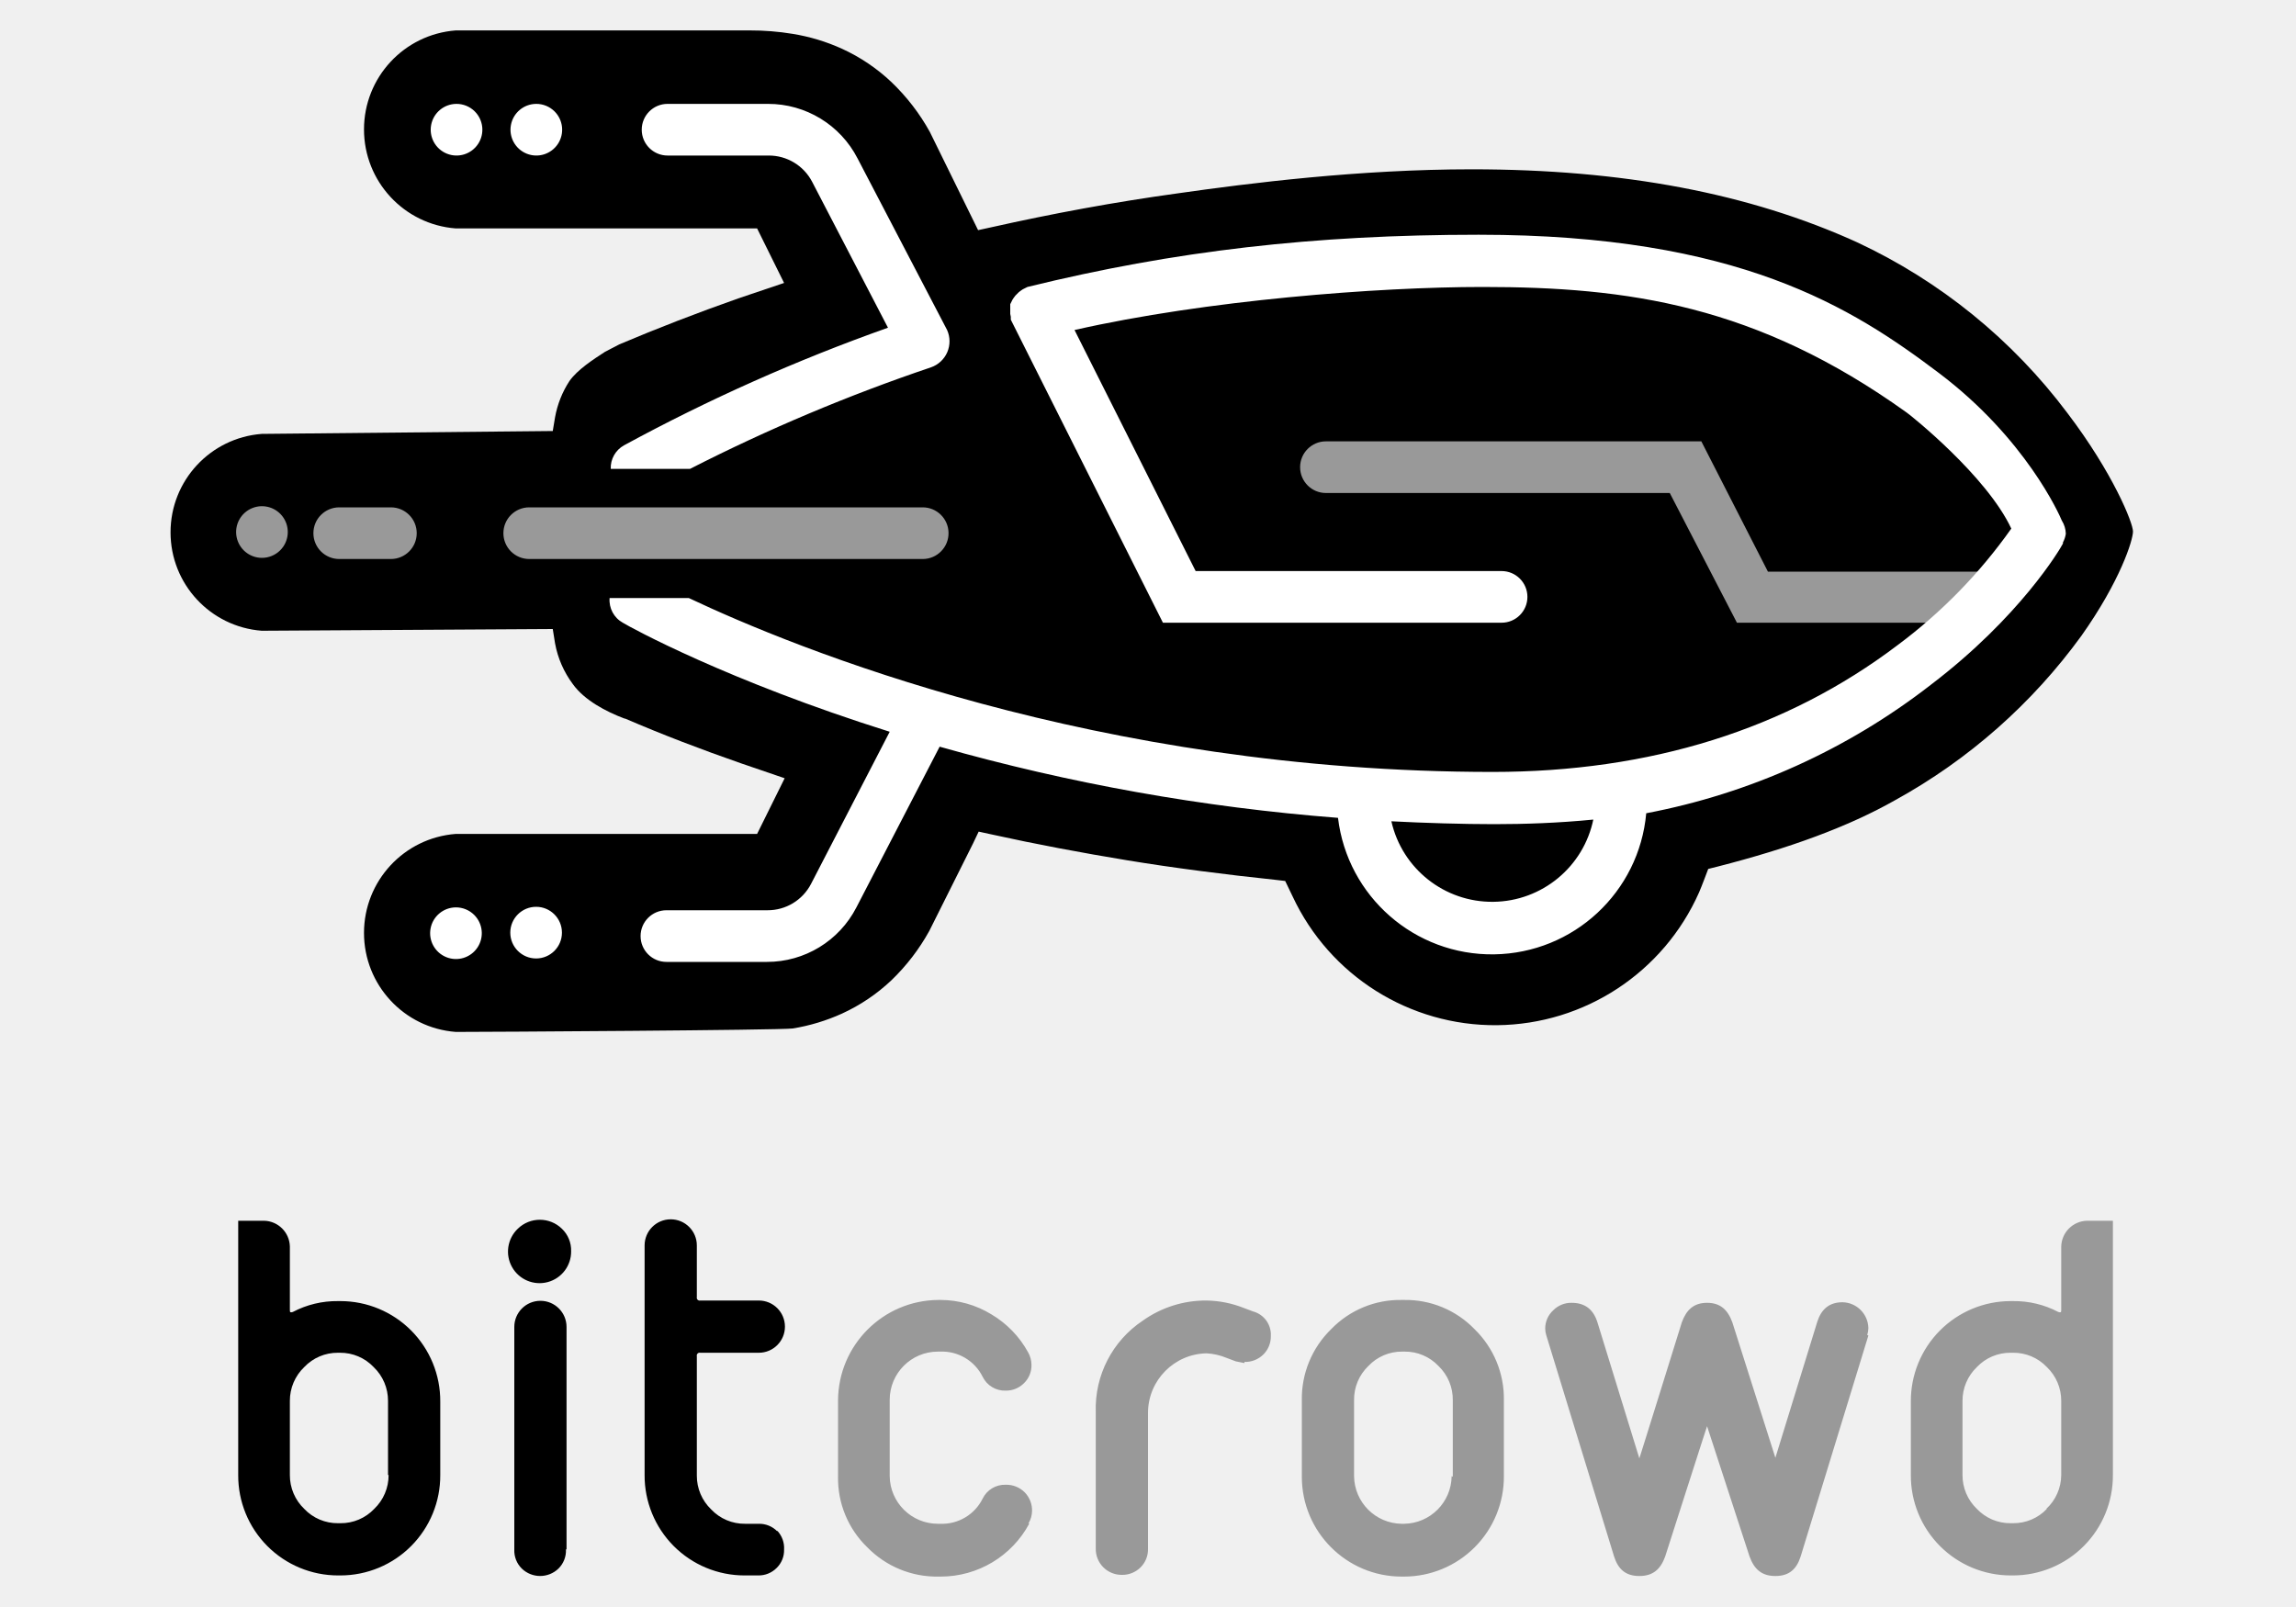
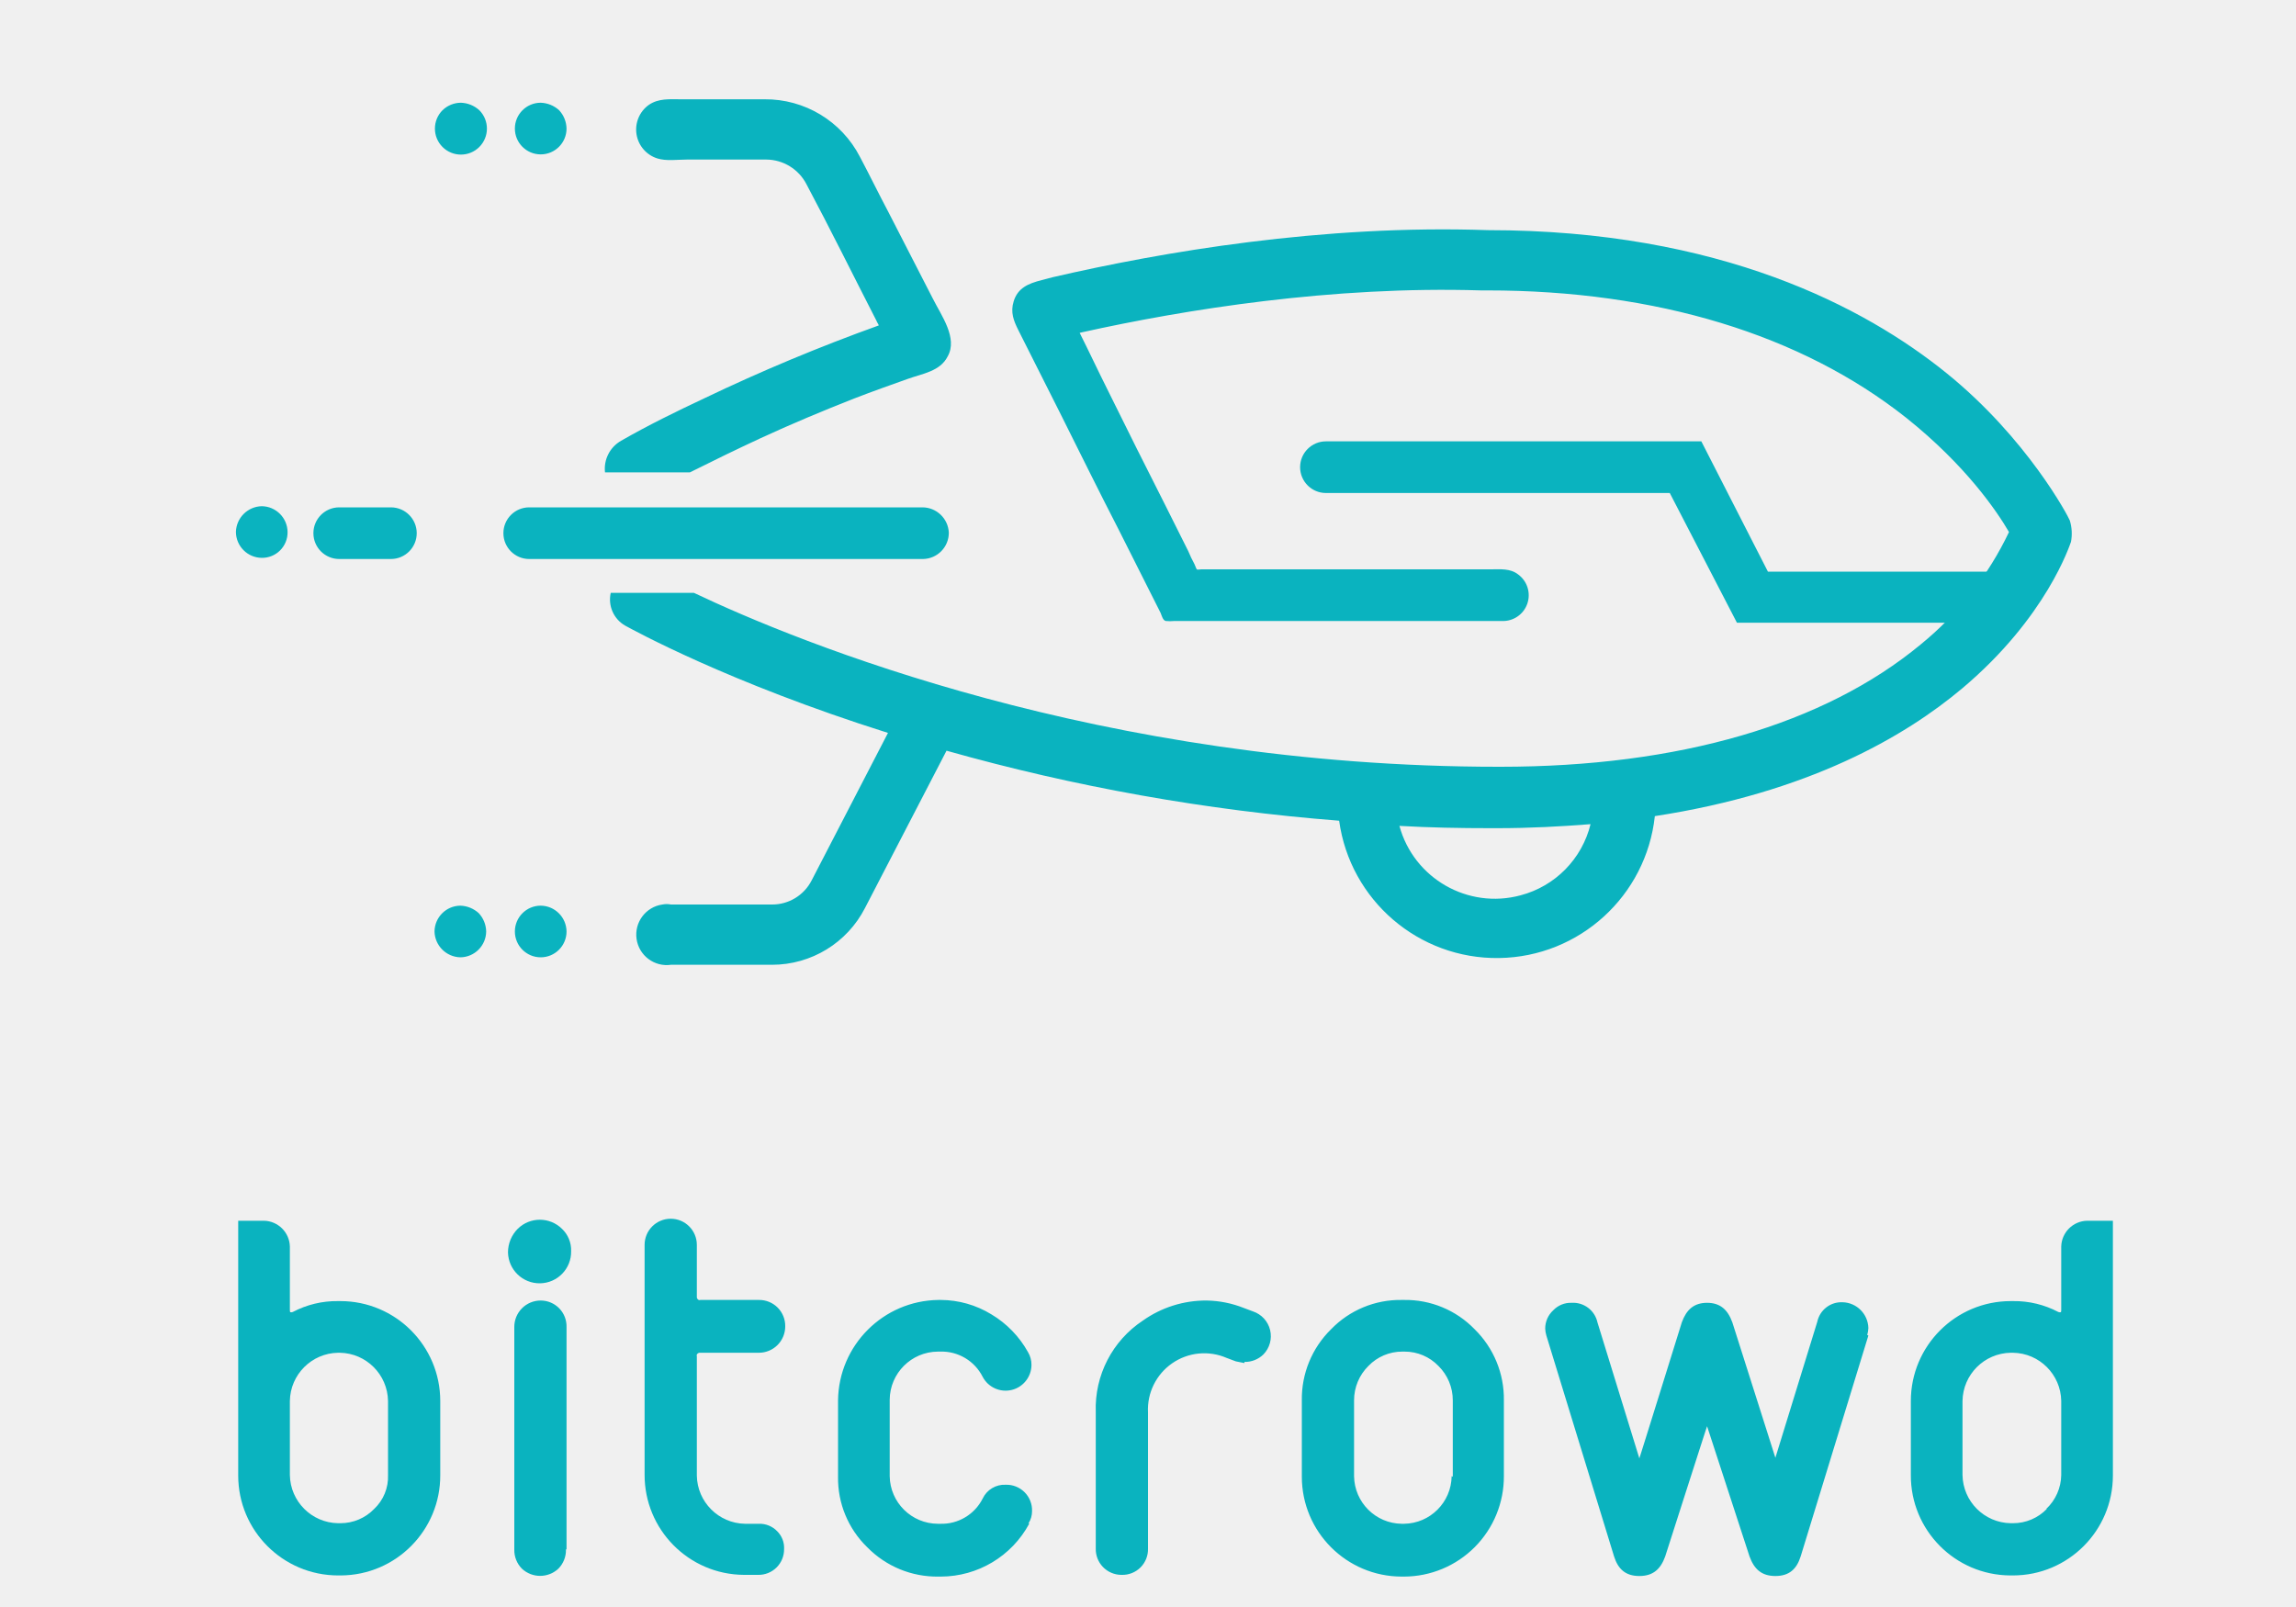
<svg xmlns="http://www.w3.org/2000/svg" viewBox="0 0 400 280">
-   <path fill="#000" d="M76.7 257a17.4 17.4 0 0 1-17.4 17.5h-.4A17.4 17.4 0 0 1 41.5 257v-44.3H46a4.6 4.6 0 0 1 4.5 4.5v11.1c0 .4.1.4.5.3a16.5 16.5 0 0 1 7.9-1.9h.4a17.4 17.4 0 0 1 17.4 17.5V257zm-9.1 0v-12.9a8.1 8.1 0 0 0-2.5-5.9 8 8 0 0 0-5.9-2.5h-.3a8 8 0 0 0-5.9 2.5 8.1 8.1 0 0 0-2.5 5.9V257a8.1 8.1 0 0 0 2.5 5.9 8 8 0 0 0 5.9 2.5h.4a8 8 0 0 0 5.9-2.5 8.1 8.1 0 0 0 2.5-5.9zm31.9-39a5.5 5.5 0 1 1-9.3-3.9 5.5 5.5 0 0 1 7.7 0 5.2 5.2 0 0 1 1.6 3.9zm-.9 52a4.4 4.4 0 0 1-1.3 3.3 4.6 4.6 0 0 1-6.4 0 4.4 4.4 0 0 1-1.3-3.3v-38.8a4.5 4.5 0 0 1 9.1 0v38.7zm36.8-3.2a4.4 4.4 0 0 0-3.2-1.3h-2.4a8 8 0 0 1-5.9-2.5 8.1 8.1 0 0 1-2.5-5.9v-20.8a.5.5 0 0 1 .6-.6h10.2a4.5 4.5 0 0 0 0-9.1H122a.5.5 0 0 1-.6-.6v-9a4.5 4.5 0 0 0-9.1 0v40a17.4 17.4 0 0 0 17.4 17.5h2.4a4.4 4.4 0 0 0 3.2-1.3 4.3 4.3 0 0 0 1.3-3.2 4.4 4.4 0 0 0-1.2-3.3zm194.8-127.4a99.3 99.3 0 0 0 32.4-28.6c6.8-9.6 9-16.7 9-18.2s-3.5-10.2-11.4-20.6a97.2 97.2 0 0 0-36.7-29.8c-18.7-8.5-40.7-12.7-67.1-12.7-19.6 0-38.7 2.4-51.3 4.2-10.9 1.5-21.7 3.5-32.4 5.9l-2.3.5L162 23a36.3 36.3 0 0 0-6.7-8.7 31.7 31.7 0 0 0-8.6-5.8 33.9 33.9 0 0 0-8.6-2.6 45.5 45.5 0 0 0-7.5-.6H79.4a17.3 17.3 0 0 0 0 34.5h52.5l4.7 9.5-8 2.7c-7.1 2.5-14.1 5.2-20.7 8l-2.5 1.3c-2 1.3-4.8 3.1-6.2 5.1a17.1 17.1 0 0 0-2.5 6.3l-.4 2.4-50.7.5a17.2 17.2 0 0 0 0 34.3l50.7-.3.4 2.5a17 17 0 0 0 3.1 7.1c2 2.8 5.8 4.8 9 6h.1c6.5 2.8 13.3 5.4 20.2 7.8l7.6 2.6-4.8 9.7H79.4a17.3 17.3 0 0 0 0 34.5c5.9 0 56.3-.3 58.7-.6a34 34 0 0 0 8.6-2.6 31.7 31.7 0 0 0 8.6-5.8 36.3 36.3 0 0 0 6.6-8.6l7.6-15.2 1-2.1 2.3.5c7.7 1.7 15.7 3.2 23.6 4.5s17.2 2.5 25.8 3.4l1.7.2 1.3 2.7a38.9 38.9 0 0 0 70.8-.7c.4-.9 1.6-4.1 1.6-4.1l1.6-.4c12.5-3.2 22.7-6.9 31-11.6z" />
-   <path fill="#999" d="M179.3 265.5a17.5 17.5 0 0 1-15.4 9.2h-.4a16.9 16.9 0 0 1-12.4-5.1 16.7 16.7 0 0 1-5.1-12.3V244a17.6 17.6 0 0 1 17.5-17.5h.4a17 17 0 0 1 8.8 2.5 17.4 17.4 0 0 1 6.4 6.6 4.5 4.5 0 0 1 .6 2.2 4.3 4.3 0 0 1-1.3 3.2 4.4 4.4 0 0 1-3.2 1.3 4.3 4.3 0 0 1-4-2.4 7.9 7.9 0 0 0-7.4-4.4h-.4a8.4 8.4 0 0 0-8.4 8.4v13.3a8.4 8.4 0 0 0 8.4 8.3h.4a7.9 7.9 0 0 0 7.4-4.4 4.3 4.3 0 0 1 4-2.4 4.5 4.5 0 0 1 3.3 1.3 4.5 4.5 0 0 1 1.3 3.3 4.4 4.4 0 0 1-.6 2.1zm37.5-28.2a4.5 4.5 0 0 0 3.3-1.3 4.4 4.4 0 0 0 1.3-3.2 4.2 4.2 0 0 0-3.1-4.3l-1.6-.6a18.4 18.4 0 0 0-6.5-1.3 18.9 18.9 0 0 0-11.1 3.5 18.4 18.4 0 0 0-8.2 15.9v23.8a4.5 4.5 0 0 0 4.5 4.6 4.5 4.5 0 0 0 3.3-1.3 4.4 4.4 0 0 0 1.3-3.3v-23.7a10.4 10.4 0 0 1 10.2-10.3 10.5 10.5 0 0 1 3.5.8l1.6.6 1.5.3zm45.2 19.9V244a16.9 16.9 0 0 0-5.1-12.4 16.7 16.7 0 0 0-12.3-5.1h-.4a16.7 16.7 0 0 0-12.3 5.1 16.9 16.9 0 0 0-5.1 12.4v13.3a17.4 17.4 0 0 0 17.4 17.4h.4a17.4 17.4 0 0 0 17.4-17.5zm-9.1 0a8.4 8.4 0 0 1-8.3 8.3h-.4a8.4 8.4 0 0 1-8.3-8.3V244a8.1 8.1 0 0 1 2.5-6 8 8 0 0 1 5.9-2.5h.4a8 8 0 0 1 5.9 2.5 8.1 8.1 0 0 1 2.5 6v13.3zm72.4-24.6a4.1 4.1 0 0 0 .2-1.2 4.6 4.6 0 0 0-4.5-4.5c-2.3 0-3.7 1.2-4.4 3.4l-7.3 23.7-7.5-23.6c-.8-2.2-2.1-3.4-4.4-3.4s-3.6 1.2-4.4 3.4c0 0-7.4 23.8-7.4 23.7l-7.3-23.7c-.7-2.2-2.1-3.4-4.5-3.4a4.4 4.4 0 0 0-3.2 1.3 4.3 4.3 0 0 0-1.4 3.2 4.1 4.1 0 0 0 .2 1.2l11.8 38.5c.7 2.2 2 3.4 4.4 3.4s3.7-1.2 4.5-3.4c0 0 7.3-22.8 7.3-22.7l7.4 22.7c.8 2.2 2.1 3.4 4.5 3.4s3.7-1.2 4.4-3.4l11.8-38.5zm42.8 24.4v-44.3h-4.5a4.6 4.6 0 0 0-4.5 4.5v11.1c0 .4-.1.4-.5.3a16.5 16.5 0 0 0-7.9-1.9h-.4a17.4 17.4 0 0 0-17.4 17.5V257a17.4 17.4 0 0 0 17.4 17.5h.4a17.4 17.4 0 0 0 17.4-17.5zm-11.5 5.9a8 8 0 0 1-5.9 2.5h-.4a8 8 0 0 1-5.9-2.5 8.1 8.1 0 0 1-2.5-5.9v-12.9a8.1 8.1 0 0 1 2.5-5.9 8 8 0 0 1 5.9-2.5h.4a8 8 0 0 1 5.9 2.5 8.1 8.1 0 0 1 2.5 5.9V257a8.1 8.1 0 0 1-2.6 5.9zM45.6 97.2a4.5 4.5 0 1 1 3.2-1.3 4.5 4.5 0 0 1-3.2 1.3zm22.5.2h-9a4.5 4.5 0 0 1 0-9h9a4.5 4.5 0 0 1 0 9zm272.2 11.1h-37.7l-11.7-22.6H231a4.5 4.5 0 0 1 0-9h65.4L308 99.6h41.2zM160.8 97.4H92.2a4.5 4.5 0 0 1 0-9h68.5a4.5 4.5 0 0 1 .1 9z" />
-   <path fill="#fff" d="M82.6 159.4a4.5 4.5 0 1 1-3.2-1.3 4.5 4.5 0 0 1 3.2 1.3zM79.5 18.1a4.5 4.5 0 1 0 3.2 1.3 4.5 4.5 0 0 0-3.2-1.3zM162.2 64a4.8 4.8 0 0 0 2.8-6.5l-15.6-29.9a17.5 17.5 0 0 0-15.6-9.5h-17.5a4.5 4.5 0 0 0 0 9h17.6a8.5 8.5 0 0 1 7.6 4.6l13.2 25.4a319.5 319.5 0 0 0-46 20.5 4.5 4.5 0 0 0-2.3 4.1h13.8a311.7 311.7 0 0 1 42-17.7zm-68.8 94a4.5 4.5 0 0 0 0 9 4.5 4.5 0 0 0 4.5-4.5 4.5 4.5 0 0 0-4.5-4.5zm0-139.9a4.5 4.5 0 1 0 3.2 1.3 4.5 4.5 0 0 0-3.2-1.3zM359.9 93a4.5 4.5 0 0 1-.5 1.5v.2c-.5 1-7.5 12.8-23 24.6a116.1 116.1 0 0 1-49.6 22.4 27 27 0 0 1-53.7.8 354.9 354.9 0 0 1-69.4-12.4l-14.5 28a17.5 17.5 0 0 1-15.6 9.5h-17.5a4.5 4.5 0 0 1 0-9h17.6a8.5 8.5 0 0 0 7.6-4.6l13.7-26.5c-28.3-8.9-45.2-18.2-46.5-19a4.5 4.5 0 0 1-2.3-4.3H120c18.4 8.7 71 30.3 140.1 30.3h-.1c27.5 0 51.2-7.4 70.6-22.1a89.9 89.9 0 0 0 19.8-20.3c-4.3-9.2-17.6-19.8-18.2-20.2C306 53.1 283.5 50 258.3 50c-18.3 0-48.2 2.3-71.1 7.5l21.1 42h53.3a4.5 4.5 0 0 1 0 9h-59l-26.1-52-.2-.4-.2-.4v-.5a4.4 4.4 0 0 1-.1-.5v-.4a4.5 4.5 0 0 1 0-.5V53l.2-.4.2-.4.2-.3.3-.4.3-.3.3-.3.4-.3.3-.2.4-.2.4-.2c25.6-6.3 50-9.1 78.6-9.1 45.3 0 65.1 12.7 80.2 24.1s21 24.7 21.4 25.7a4.5 4.5 0 0 1 .7 2.3zm-82.3 49.8c-6.1.6-12 .8-17.3.8s-12.1-.2-17.9-.5a18 18 0 0 0 35.2-.4z" />
+   <g fill="#0ab3bf">
+     <path d="m76.7 257a17.41 17.41 0 0 1 -17.3 17.5h-.5a17.41 17.41 0 0 1 -17.4-17.4v-44.4h4.5a4.61 4.61 0 0 1 4.5 4.5v11.1c0 .4.1.4.5.3a16.46 16.46 0 0 1 7.9-1.9h.4a17.41 17.41 0 0 1 17.4 17.4zm-9.1 0v-12.9a8.54 8.54 0 0 0 -8.4-8.4h-.3a8.54 8.54 0 0 0 -8.4 8.4v12.9a8.54 8.54 0 0 0 8.4 8.4h.4a8.16 8.16 0 0 0 5.9-2.5 7.7 7.7 0 0 0 2.4-5.9z" />
+     <path d="m99.5 218a5.5 5.5 0 1 1 -11 .2 5.83 5.83 0 0 1 1.7-4.1 5.49 5.49 0 0 1 7.7 0 5.13 5.13 0 0 1 1.6 3.9zm-.9 52a4.6 4.6 0 0 1 -1.3 3.3 4.65 4.65 0 0 1 -6.4 0 4.6 4.6 0 0 1 -1.3-3.3v-38.8a4.59 4.59 0 0 1 4.6-4.6 4.5 4.5 0 0 1 4.5 4.6v38.7z" />
+     <path d="m135.4 266.8a4.22 4.22 0 0 0 -3.2-1.3h-2.4a8.54 8.54 0 0 1 -8.4-8.4v-20.8c-.1-.3.1-.5.4-.6h10.4a4.59 4.59 0 0 0 4.6-4.6 4.53 4.53 0 0 0 -4.6-4.6h-10.2c-.3.1-.5-.1-.6-.4v-9.2a4.55 4.55 0 1 0 -9.1 0v40a17.41 17.41 0 0 0 17.3 17.5h2.5a4.44 4.44 0 0 0 4.5-4.5 4.06 4.06 0 0 0 -1.2-3.1z" />
+     <path d="m179.3 265.5a17.52 17.52 0 0 1 -15.4 9.2h-.4a17 17 0 0 1 -12.4-5.1 16.76 16.76 0 0 1 -5.1-12.3v-13.3a17.72 17.72 0 0 1 17.5-17.5h.4a17 17 0 0 1 8.8 2.5 17.62 17.62 0 0 1 6.4 6.6 4.28 4.28 0 0 1 .6 2.2 4.51 4.51 0 0 1 -8.5 2.1 8 8 0 0 0 -7.4-4.4h-.4a8.45 8.45 0 0 0 -8.4 8.4v13.3a8.43 8.43 0 0 0 8.4 8.3h.4a8 8 0 0 0 7.4-4.4 4.2 4.2 0 0 1 4-2.4 4.45 4.45 0 0 1 4.6 4.6 3.94 3.94 0 0 1 -.6 2.1zm37.5-28.2a4.6 4.6 0 0 0 3.3-1.3 4.55 4.55 0 0 0 -1.8-7.5l-1.6-.6a18.37 18.37 0 0 0 -6.5-1.3 19 19 0 0 0 -11.1 3.5 18.32 18.32 0 0 0 -8.2 15.9v23.8a4.48 4.48 0 0 0 4.4 4.6h.1a4.45 4.45 0 0 0 4.6-4.6v-23.7a9.81 9.81 0 0 1 13.7-9.5l1.6.6 1.5.3zm45.2 19.9v-13.2a17 17 0 0 0 -5.1-12.4 16.76 16.76 0 0 0 -12.3-5.1h-.4a16.76 16.76 0 0 0 -12.3 5.1 17 17 0 0 0 -5.1 12.4v13.3a17.41 17.41 0 0 0 17.4 17.4h.4a17.43 17.43 0 0 0 17.4-17.5zm-9.1 0a8.41 8.41 0 0 1 -8.3 8.3h-.4a8.41 8.41 0 0 1 -8.3-8.3v-13.2a8.39 8.39 0 0 1 2.5-6 8.16 8.16 0 0 1 5.9-2.5h.4a8.16 8.16 0 0 1 5.9 2.5 8.39 8.39 0 0 1 2.5 6v13.3zm72.4-24.6a5 5 0 0 0 .2-1.2 4.61 4.61 0 0 0 -4.5-4.5 4.3 4.3 0 0 0 -4.4 3.4l-7.3 23.7-7.5-23.6c-.8-2.2-2.1-3.4-4.4-3.4s-3.6 1.2-4.4 3.4c0 0-7.4 23.8-7.4 23.7l-7.3-23.7a4.34 4.34 0 0 0 -4.5-3.4 4.22 4.22 0 0 0 -3.2 1.3 4.31 4.31 0 0 0 -1.4 3.2 5 5 0 0 0 .2 1.2l11.8 38.5c.7 2.2 2 3.4 4.4 3.4s3.7-1.2 4.5-3.4c0 0 7.3-22.8 7.3-22.7l7.4 22.7c.8 2.2 2.1 3.4 4.5 3.4s3.7-1.2 4.4-3.4l11.8-38.5zm42.8 24.4v-44.3h-4.5a4.61 4.61 0 0 0 -4.5 4.5v11.1c0 .4-.1.4-.5.3a16.46 16.46 0 0 0 -7.9-1.9h-.4a17.41 17.41 0 0 0 -17.4 17.4v12.9a17.41 17.41 0 0 0 17.3 17.5h.5a17.41 17.41 0 0 0 17.4-17.4zm-11.5 5.9a8.16 8.16 0 0 1 -5.9 2.5h-.4a8.54 8.54 0 0 1 -8.4-8.4v-12.9a8.54 8.54 0 0 1 8.4-8.4h.4a8.54 8.54 0 0 1 8.4 8.4v12.9a8.26 8.26 0 0 1 -2.6 5.9zm-311-165.7a4.55 4.55 0 0 1 -4.5-4.5 4.61 4.61 0 0 1 4.5-4.5 4.55 4.55 0 0 1 4.5 4.5 4.44 4.44 0 0 1 -4.5 4.5zm22.5.2h-9a4.5 4.5 0 1 1 0-9h9a4.5 4.5 0 0 1 0 9zm272.2 11.1h-37.7l-11.7-22.6h-59.9a4.5 4.5 0 0 1 0-9h65.4l11.6 22.7h41.2zm-179.5-11.1h-68.6a4.5 4.5 0 0 1 0-9h68.5a4.62 4.62 0 0 1 4.6 4.4 4.57 4.57 0 0 1 -4.5 4.6z" />
+     <path d="m83.5 19.2a4.53 4.53 0 1 1 -6.4 0 4.63 4.63 0 0 1 3.2-1.3 5 5 0 0 1 3.2 1.3zm-3.3 138.6a4.55 4.55 0 0 0 -4.5 4.5 4.61 4.61 0 0 0 4.5 4.5 4.55 4.55 0 0 0 4.5-4.5 4.82 4.82 0 0 0 -1.3-3.2 5 5 0 0 0 -3.2-1.3zm14 0a4.5 4.5 0 1 0 4.5 4.5 4.55 4.55 0 0 0 -4.5-4.5zm0-139.9a4.5 4.5 0 1 0 4.5 4.5 4.82 4.82 0 0 0 -1.3-3.2 5 5 0 0 0 -3.2-1.3zm68.3 34.1c-2.6-5-5.1-10-7.7-15-1.7-3.2-3.3-6.5-5-9.7a18.51 18.51 0 0 0 -16.6-10h-14.6c-1.9 0-3.9-.2-5.6 1a5.28 5.28 0 0 0 1.5 9.3c1.6.5 3.5.2 5.2.2h13.8a7.94 7.94 0 0 1 7 4.3c4.2 7.9 8.1 15.8 12.2 23.8.1.3.3.5.4.8a324.57 324.57 0 0 0 -30.4 12.7c-4.9 2.3-9.8 4.7-14.5 7.4a5.62 5.62 0 0 0 -2.8 5.5h14.8c4-2 8.1-4 12.2-5.9 5.4-2.5 10.9-4.8 16.5-7 3.1-1.2 6.2-2.3 9.3-3.4 2.5-.9 5.6-1.3 6.9-3.9 1.8-3.2-1.1-7.1-2.6-10.1zm198.1 38.7c-.2-.6-7.4-14.3-21.5-25.7s-39.4-24.9-79.9-24.9c-28.8-1-56.8 3.8-75.8 8.2l-1.9.5c-2.4.6-4.2 1.4-4.9 3.7-.6 1.9 0 3.4.8 5 2.4 4.8 4.8 9.5 7.2 14.3 3.4 6.8 6.8 13.7 10.3 20.5 2.4 4.8 4.9 9.7 7.3 14.5.2.5.4 1.3.9 1.4a7.52 7.52 0 0 0 1.5 0h57a4.49 4.49 0 0 0 2.9-8.1c-1.4-1.1-3.1-.9-4.8-.9h-50.4c-.2 0-.7.1-.8 0s-.3-.7-.4-.9a24 24 0 0 1 -1.1-2.3l-3.9-7.8c-3.4-6.7-6.8-13.5-10.1-20.2-1.8-3.6-3.1-6.4-4.9-10l.4-.1c18-4 43.7-8.1 69.5-7.3h1.1c29.5 0 54.7 7.7 73 22.2 10.4 8.3 15.8 16.3 17.9 19.9a56.65 56.65 0 0 1 -15.4 19.6c-16.8 13.9-42.1 21.3-73.2 21.3h-.3c-69.3 0-122.1-21.7-140.2-30.3h-14.5a5.24 5.24 0 0 0 2.5 5.7c1.3.7 17.9 9.9 45.8 18.7l-13.3 25.7a7.7 7.7 0 0 1 -6.9 4.2h-17.6a3.79 3.79 0 0 0 -1.5 0 5.3 5.3 0 0 0 1.5 10.5h17.6a18.18 18.18 0 0 0 16.2-9.9l14.2-27.4a352.92 352.92 0 0 0 68.4 12.2 27.71 27.71 0 0 0 55-.8c26.7-4.1 43.5-13.8 53.6-22.3 14.7-12.4 18.7-25 18.9-25.5a7.81 7.81 0 0 0 -.2-3.7zm-95.7 65.3a17.23 17.23 0 0 1 -21.1-12.1c5.2.3 10.5.4 15.9.4h1.1c5.8 0 11.2-.3 16.3-.7a17 17 0 0 1 -12.2 12.4z" />
+   </g>
</svg>
